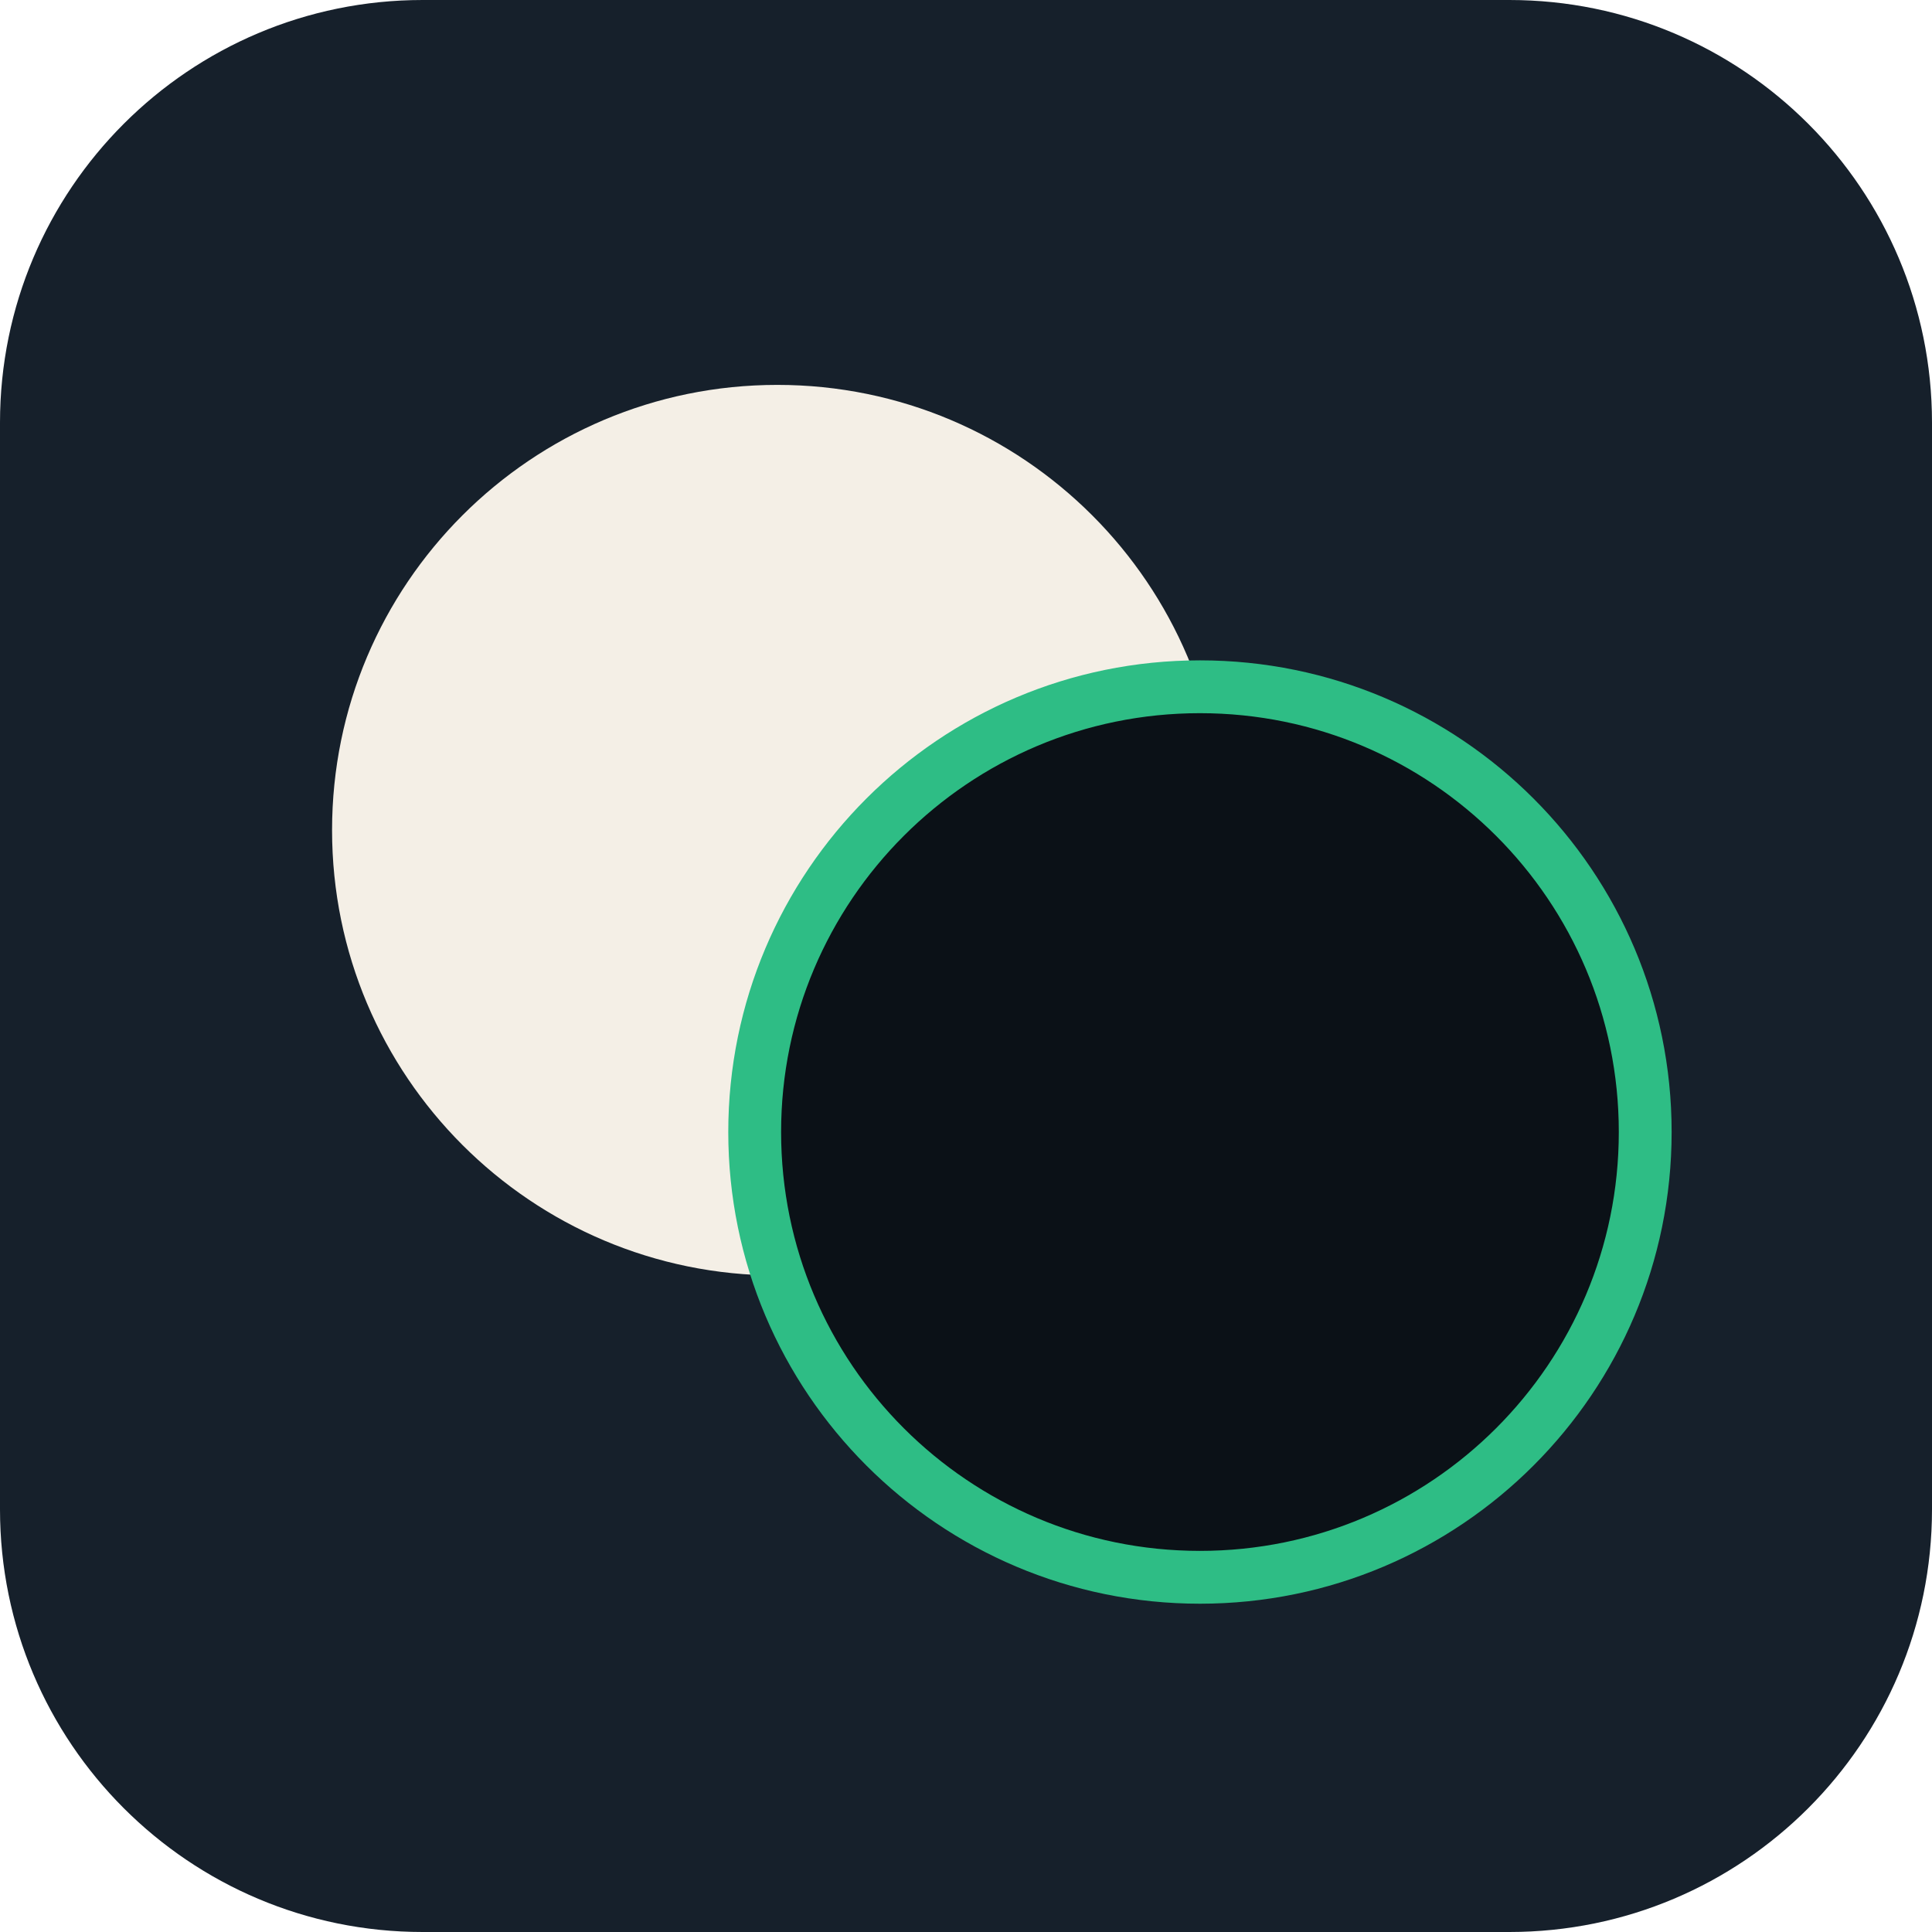
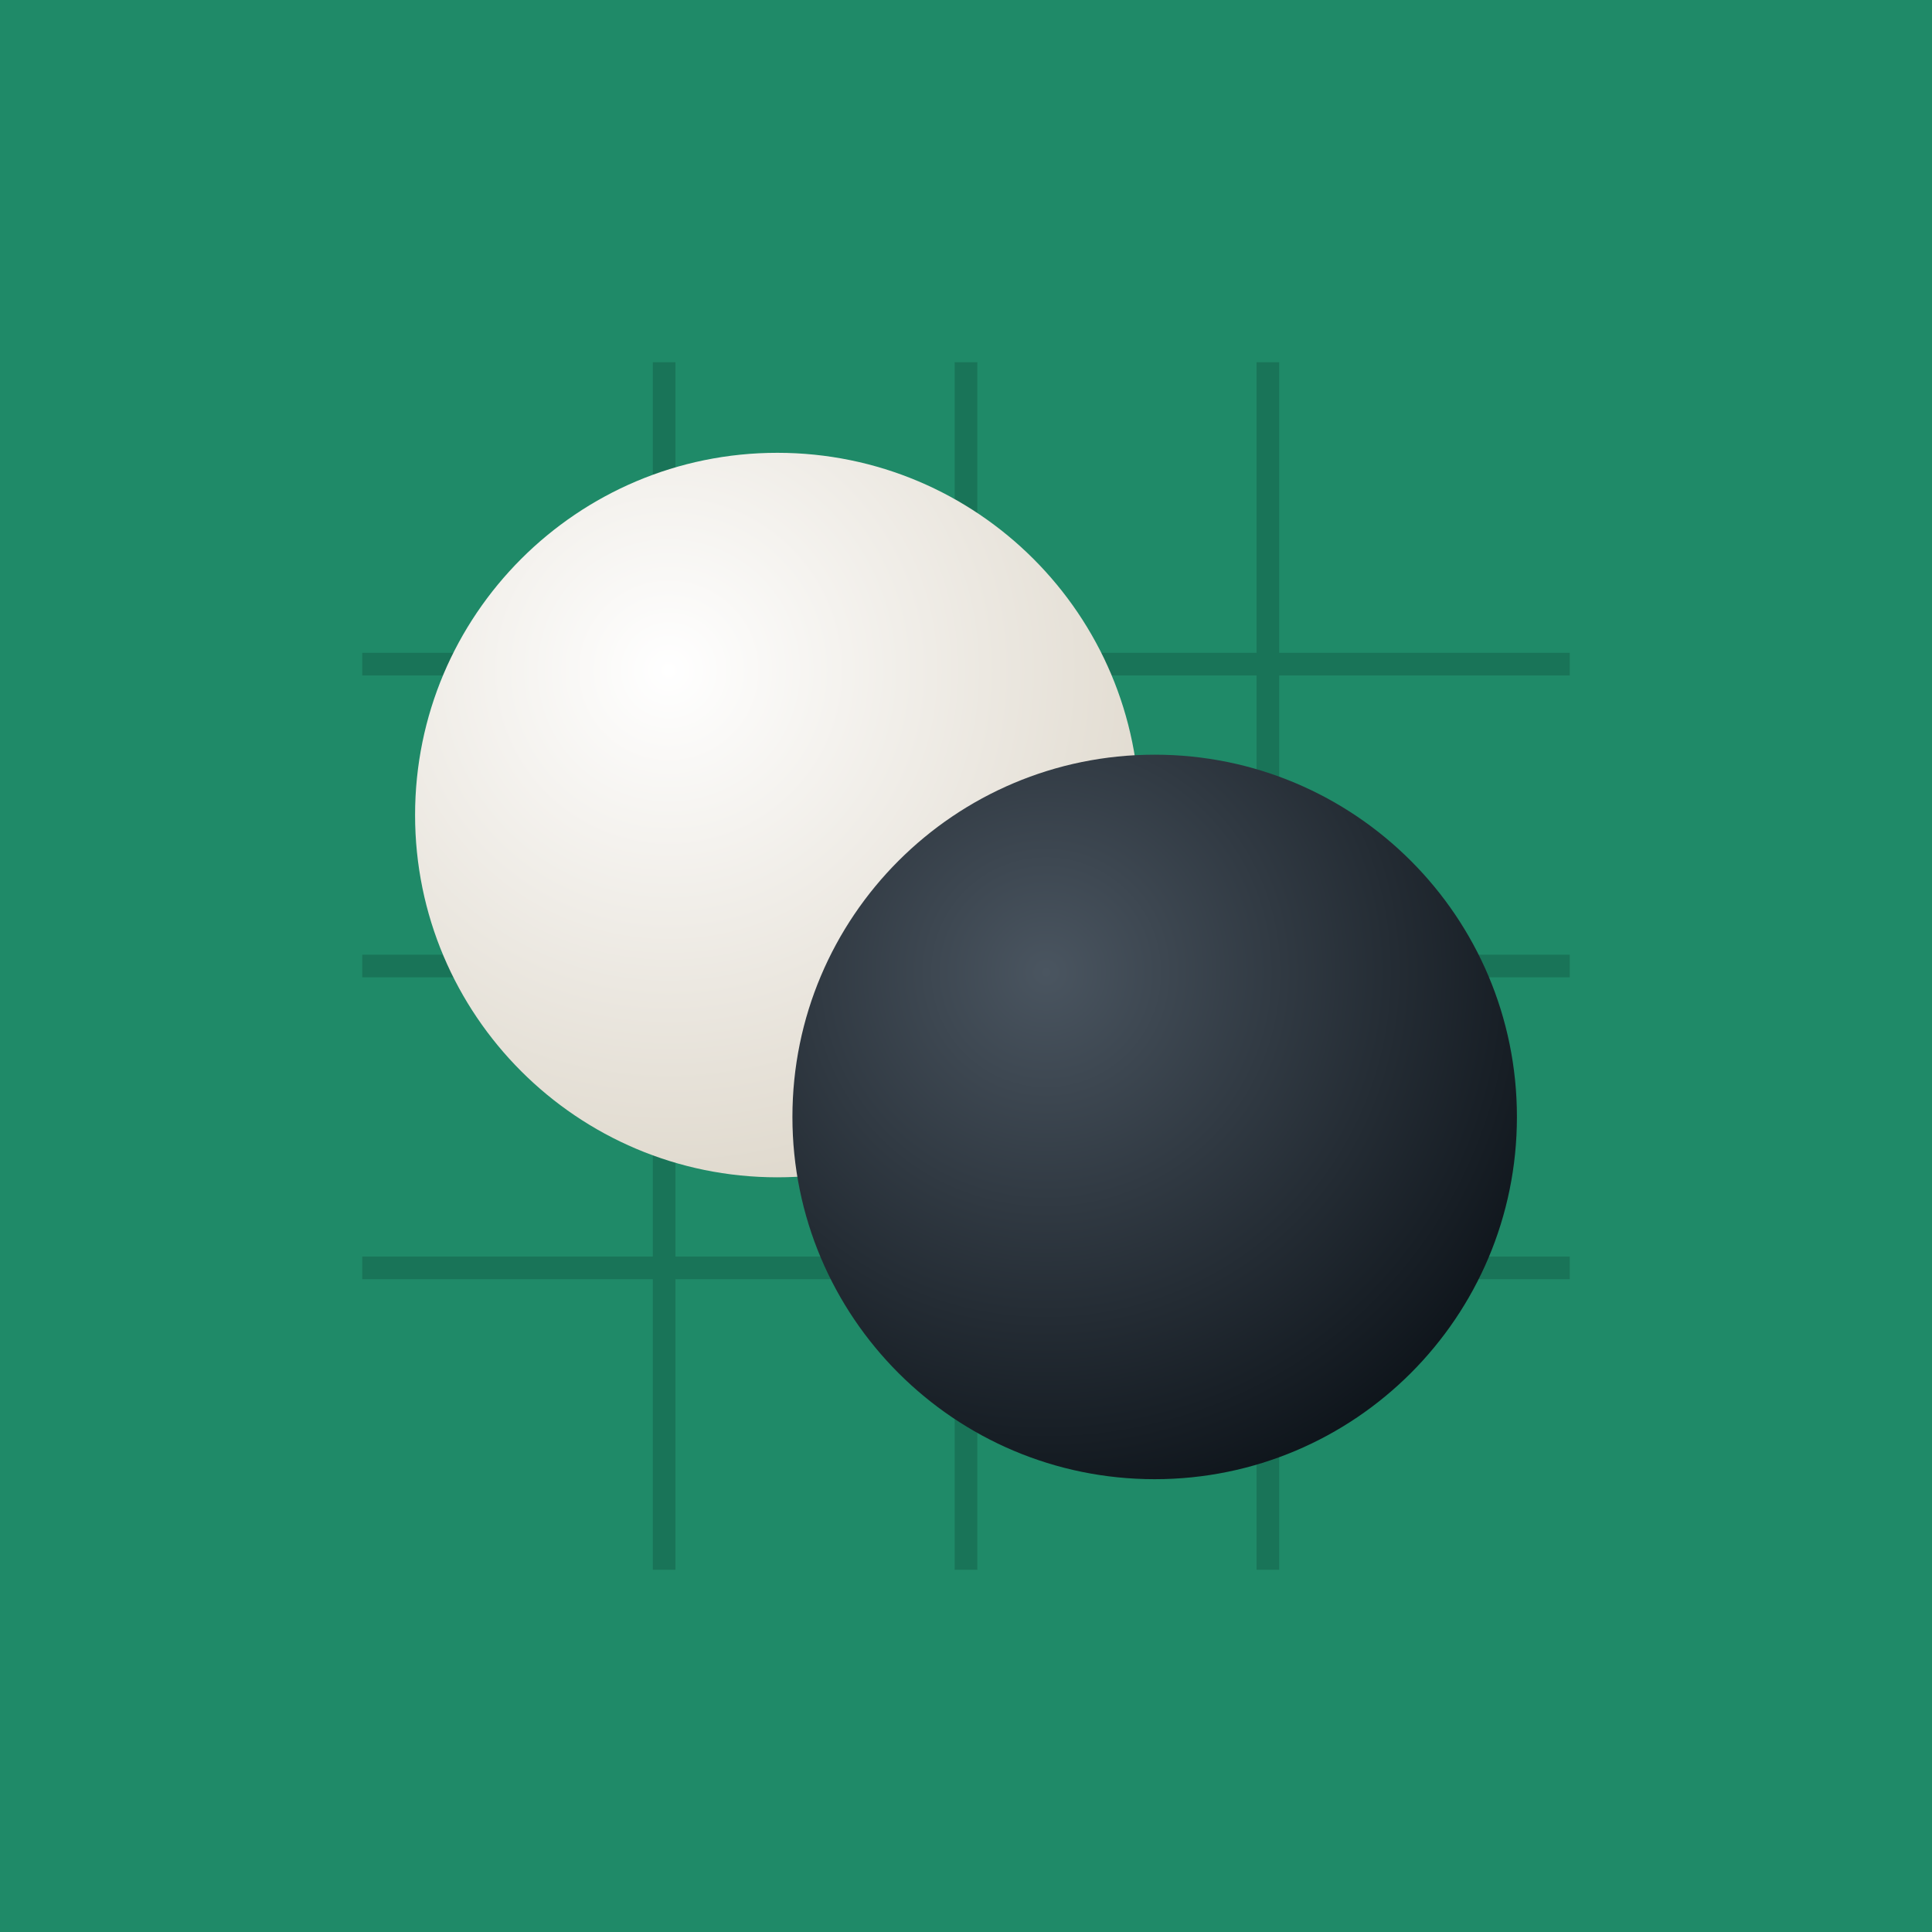
<svg xmlns="http://www.w3.org/2000/svg" viewBox="0 0 512 512">
-   <rect width="512" height="512" rx="112" fill="#16202B" />
-   <circle cx="206" cy="220" r="118" fill="#F4EFE6" />
-   <circle cx="318" cy="300" r="118" fill="#0B1117" stroke="#2EBD85" stroke-width="14" />
+   <defs>
+     <radialGradient id="b" cx="0.35" cy="0.3" r="0.8">
+       <stop offset="0" stop-color="#4A5560" />
+       <stop offset="1" stop-color="#0B1117" />
+     </radialGradient>
+     <radialGradient id="w" cx="0.35" cy="0.3" r="0.8">
+       <stop offset="0" stop-color="#FFFFFF" />
+       <stop offset="1" stop-color="#DCD5C8" />
+     </radialGradient>
+   </defs>
+   <rect width="512" height="512" fill="#1F8A68" />
+   <g stroke="#16664D" stroke-width="6" opacity="0.6">
+     <path d="M96 176H416M96 256H416M96 336H416M176 96V416M256 96V416M336 96V416" />
+   </g>
+   <circle cx="206" cy="216" r="96" fill="url(#w)" />
+   <circle cx="306" cy="296" r="96" fill="url(#b)" />
</svg>
